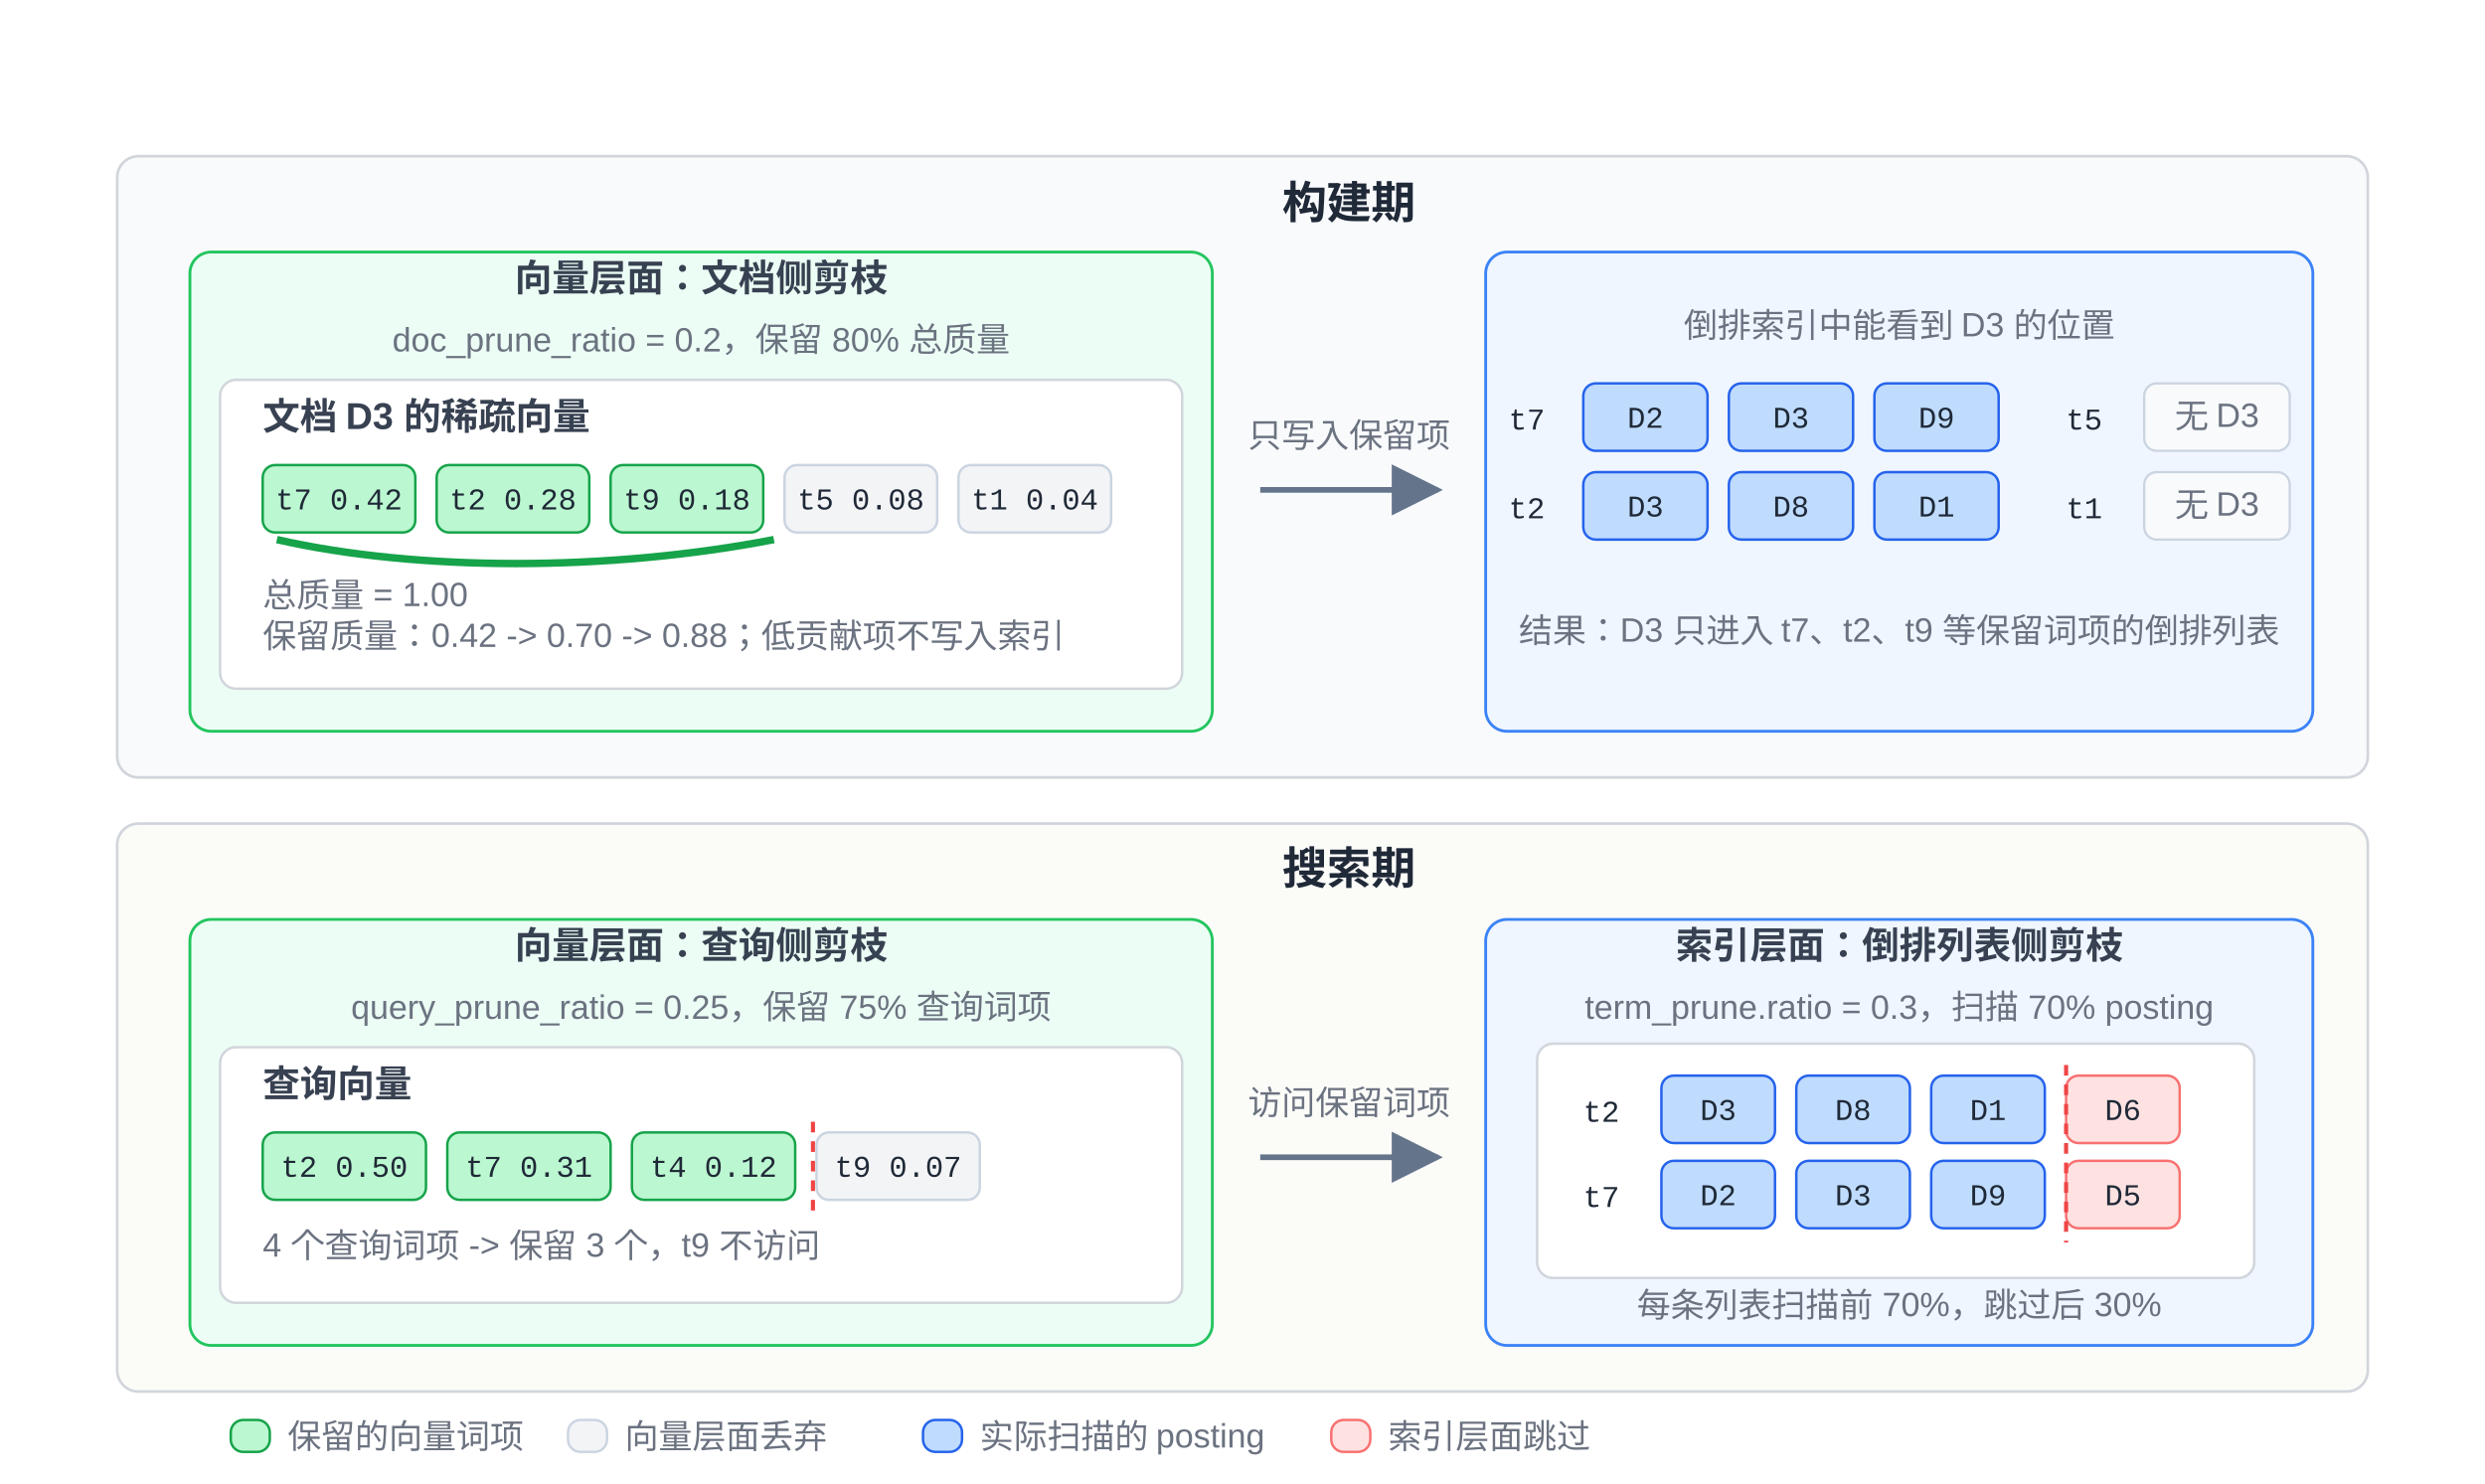
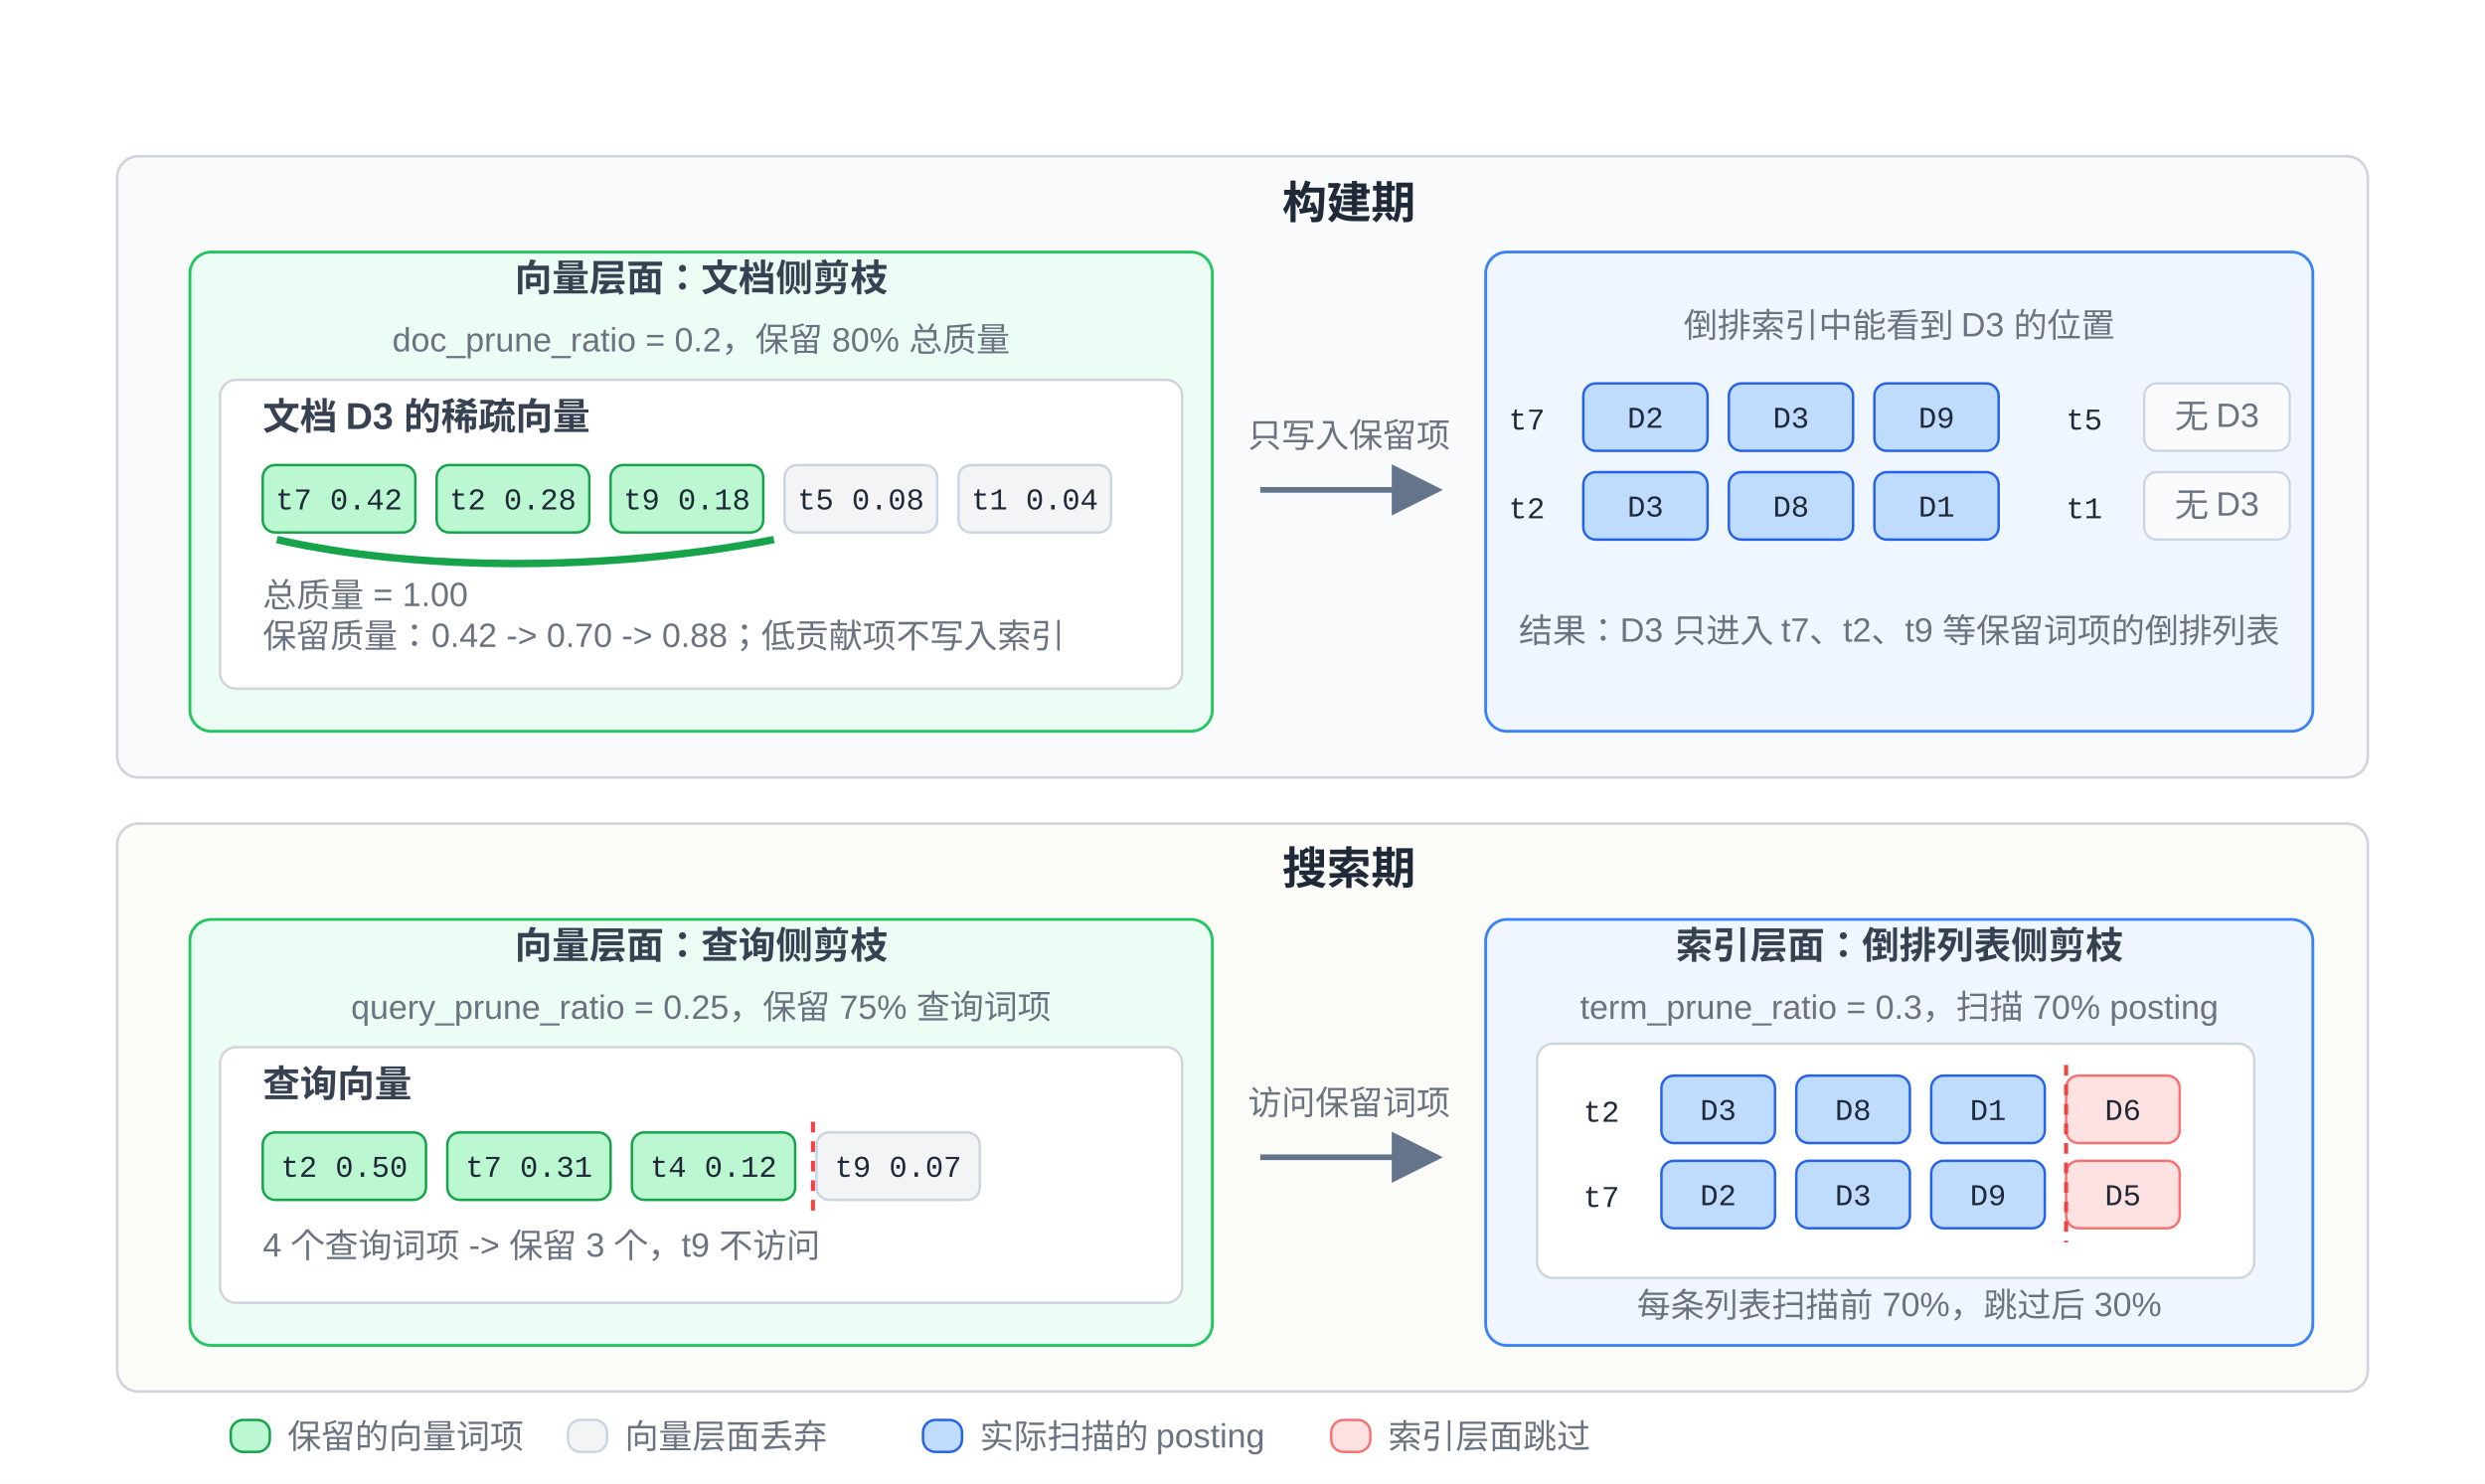
<svg xmlns="http://www.w3.org/2000/svg" width="1400" height="836" viewBox="0 0 1400 836">
  <defs>
    <style>
      .title { font: 700 30px Arial, "Microsoft YaHei", sans-serif; fill: #111827; }
      .section { font: 700 25px Arial, "Microsoft YaHei", sans-serif; fill: #1f2937; }
      .subtitle { font: 700 21px Arial, "Microsoft YaHei", sans-serif; fill: #374151; }
      .small { font: 19px Arial, "Microsoft YaHei", sans-serif; fill: #6b7280; }
      .mono { font: 17px Consolas, "Liberation Mono", monospace; fill: #1f2937; }
      .band-build { fill: #f8fafc; stroke: #d1d5db; stroke-width: 1.5; rx: 12; }
      .band-search { fill: #fbfbf8; stroke: #d1d5db; stroke-width: 1.5; rx: 12; }
      .layer-vector { fill: #ecfdf5; stroke: #22c55e; stroke-width: 1.6; rx: 12; }
      .layer-index { fill: #eff6ff; stroke: #3b82f6; stroke-width: 1.6; rx: 12; }
      .panel { fill: #ffffff; stroke: #d1d5db; stroke-width: 1.4; rx: 9; }
      .keep { fill: #bbf7d0; stroke: #16a34a; stroke-width: 1.4; rx: 7; }
      .drop { fill: #f3f4f6; stroke: #cbd5e1; stroke-width: 1.4; rx: 7; }
      .scan { fill: #bfdbfe; stroke: #2563eb; stroke-width: 1.4; rx: 7; }
      .skip { fill: #fee2e2; stroke: #f87171; stroke-width: 1.4; rx: 7; }
      .muted { fill: #f8fafc; stroke: #cbd5e1; stroke-width: 1.3; rx: 7; }
      .arrow { stroke: #64748b; stroke-width: 3.2; fill: none; marker-end: url(#arrow); }
      .cut { stroke: #ef4444; stroke-width: 2.3; stroke-dasharray: 6 5; fill: none; }
      .quality { stroke: #16a34a; stroke-width: 4.2; fill: none; }
    </style>
    <marker id="arrow" viewBox="0 0 10 10" refX="9" refY="5" markerWidth="9" markerHeight="9" orient="auto">
      <path d="M 0 0 L 10 5 L 0 10 z" fill="#64748b" />
    </marker>
  </defs>
  <rect width="1400" height="836" fill="#ffffff" />
  <rect x="66" y="88" width="1268" height="350" class="band-build" />
  <text x="760" y="123" text-anchor="middle" class="section">构建期</text>
  <rect x="107" y="142" width="576" height="270" class="layer-vector" />
  <text x="395" y="164" text-anchor="middle" class="subtitle">向量层面：文档侧剪枝</text>
  <text x="395" y="198" text-anchor="middle" class="small">
    doc_prune_ratio = 0.2，保留 80% 总质量
  </text>
  <rect x="124" y="214" width="542" height="174" class="panel" />
  <text x="148" y="242" class="subtitle">文档 D3 的稀疏向量</text>
  <g transform="translate(148,262)">
    <rect width="86" height="38" class="keep" />
    <text x="43" y="25" text-anchor="middle" class="mono">t7 0.42</text>
    <rect x="98" width="86" height="38" class="keep" />
    <text x="141" y="25" text-anchor="middle" class="mono">t2 0.28</text>
    <rect x="196" width="86" height="38" class="keep" />
    <text x="239" y="25" text-anchor="middle" class="mono">t9 0.18</text>
    <rect x="294" width="86" height="38" class="drop" />
    <text x="337" y="25" text-anchor="middle" class="mono">t5 0.08</text>
    <rect x="392" width="86" height="38" class="drop" />
    <text x="435" y="25" text-anchor="middle" class="mono">t1 0.04</text>
  </g>
  <path d="M 156 304 C 235 322, 343 322, 436 304" class="quality" />
  <text x="148" y="342" class="small">
    总质量 = 1.00
  </text>
  <text x="148" y="365" class="small">
    保留质量：0.42 -&gt; 0.70 -&gt; 0.88；低贡献项不写入索引
  </text>
  <path d="M 710 276 L 810 276" class="arrow" />
  <text x="760" y="252" text-anchor="middle" class="small">只写入保留项</text>
  <rect x="837" y="142" width="466" height="270" class="layer-index" />
  <text x="1070" y="190" text-anchor="middle" class="small">倒排索引中能看到 D3 的位置</text>
  <g transform="translate(850,216)">
    <text x="0" y="26" class="mono">t7</text>
    <rect x="42" width="70" height="38" class="scan" />
    <text x="77" y="25" text-anchor="middle" class="mono">D2</text>
    <rect x="124" width="70" height="38" class="scan" />
    <text x="159" y="25" text-anchor="middle" class="mono">D3</text>
    <rect x="206" width="70" height="38" class="scan" />
    <text x="241" y="25" text-anchor="middle" class="mono">D9</text>
  </g>
  <g transform="translate(850,266)">
    <text x="0" y="26" class="mono">t2</text>
    <rect x="42" width="70" height="38" class="scan" />
    <text x="77" y="25" text-anchor="middle" class="mono">D3</text>
    <rect x="124" width="70" height="38" class="scan" />
    <text x="159" y="25" text-anchor="middle" class="mono">D8</text>
    <rect x="206" width="70" height="38" class="scan" />
    <text x="241" y="25" text-anchor="middle" class="mono">D1</text>
  </g>
  <g transform="translate(1164,216)">
    <text x="0" y="26" class="mono">t5</text>
    <rect x="44" width="82" height="38" class="muted" />
    <text x="85" y="25" text-anchor="middle" class="small">无 D3</text>
  </g>
  <g transform="translate(1164,266)">
    <text x="0" y="26" class="mono">t1</text>
    <rect x="44" width="82" height="38" class="muted" />
    <text x="85" y="25" text-anchor="middle" class="small">无 D3</text>
  </g>
  <text x="1070" y="362" text-anchor="middle" class="small">结果：D3 只进入 t7、t2、t9 等保留词项的倒排列表</text>
  <rect x="66" y="464" width="1268" height="320" class="band-search" />
  <text x="760" y="498" text-anchor="middle" class="section">搜索期</text>
  <rect x="107" y="518" width="576" height="240" class="layer-vector" />
  <text x="395" y="540" text-anchor="middle" class="subtitle">向量层面：查询侧剪枝</text>
  <text x="395" y="574" text-anchor="middle" class="small">
    query_prune_ratio = 0.25，保留 75% 查询词项
  </text>
  <rect x="124" y="590" width="542" height="144" class="panel" />
  <text x="148" y="618" class="subtitle">查询向量</text>
  <g transform="translate(148,638)">
    <rect width="92" height="38" class="keep" />
    <text x="46" y="25" text-anchor="middle" class="mono">t2 0.50</text>
    <rect x="104" width="92" height="38" class="keep" />
    <text x="150" y="25" text-anchor="middle" class="mono">t7 0.31</text>
    <rect x="208" width="92" height="38" class="keep" />
    <text x="254" y="25" text-anchor="middle" class="mono">t4 0.12</text>
    <rect x="312" width="92" height="38" class="drop" />
    <text x="358" y="25" text-anchor="middle" class="mono">t9 0.07</text>
  </g>
  <path d="M 458 632 L 458 684" class="cut" />
  <text x="148" y="708" class="small">4 个查询词项 -&gt; 保留 3 个，t9 不访问</text>
  <path d="M 710 652 L 810 652" class="arrow" />
  <text x="760" y="628" text-anchor="middle" class="small">访问保留词项</text>
  <rect x="837" y="518" width="466" height="240" class="layer-index" />
  <text x="1070" y="540" text-anchor="middle" class="subtitle">索引层面：倒排列表侧剪枝</text>
  <text x="1070" y="574" text-anchor="middle" class="small">
-     term_prune.ratio = 0.3，扫描 70% posting
+     term_prune_ratio = 0.3，扫描 70% posting
  </text>
  <rect x="866" y="588" width="404" height="132" class="panel" />
  <g transform="translate(892,606)">
    <text x="0" y="26" class="mono">t2</text>
    <rect x="44" width="64" height="38" class="scan" />
    <text x="76" y="25" text-anchor="middle" class="mono">D3</text>
    <rect x="120" width="64" height="38" class="scan" />
    <text x="152" y="25" text-anchor="middle" class="mono">D8</text>
    <rect x="196" width="64" height="38" class="scan" />
    <text x="228" y="25" text-anchor="middle" class="mono">D1</text>
    <rect x="272" width="64" height="38" class="skip" />
    <text x="304" y="25" text-anchor="middle" class="mono">D6</text>
  </g>
  <g transform="translate(892,654)">
    <text x="0" y="26" class="mono">t7</text>
    <rect x="44" width="64" height="38" class="scan" />
    <text x="76" y="25" text-anchor="middle" class="mono">D2</text>
    <rect x="120" width="64" height="38" class="scan" />
    <text x="152" y="25" text-anchor="middle" class="mono">D3</text>
    <rect x="196" width="64" height="38" class="scan" />
    <text x="228" y="25" text-anchor="middle" class="mono">D9</text>
    <rect x="272" width="64" height="38" class="skip" />
    <text x="304" y="25" text-anchor="middle" class="mono">D5</text>
  </g>
  <path d="M 1164 600 L 1164 700" class="cut" />
  <text x="1070" y="742" text-anchor="middle" class="small">每条列表扫描前 70%，跳过后 30%</text>
  <g transform="translate(130,800)">
    <rect width="22" height="18" class="keep" />
    <text x="32" y="16" class="small">保留的向量词项</text>
    <rect x="190" width="22" height="18" class="drop" />
    <text x="222" y="16" class="small">向量层面丢弃</text>
    <rect x="390" width="22" height="18" class="scan" />
    <text x="422" y="16" class="small">实际扫描的 posting</text>
    <rect x="620" width="22" height="18" class="skip" />
    <text x="652" y="16" class="small">索引层面跳过</text>
  </g>
</svg>
